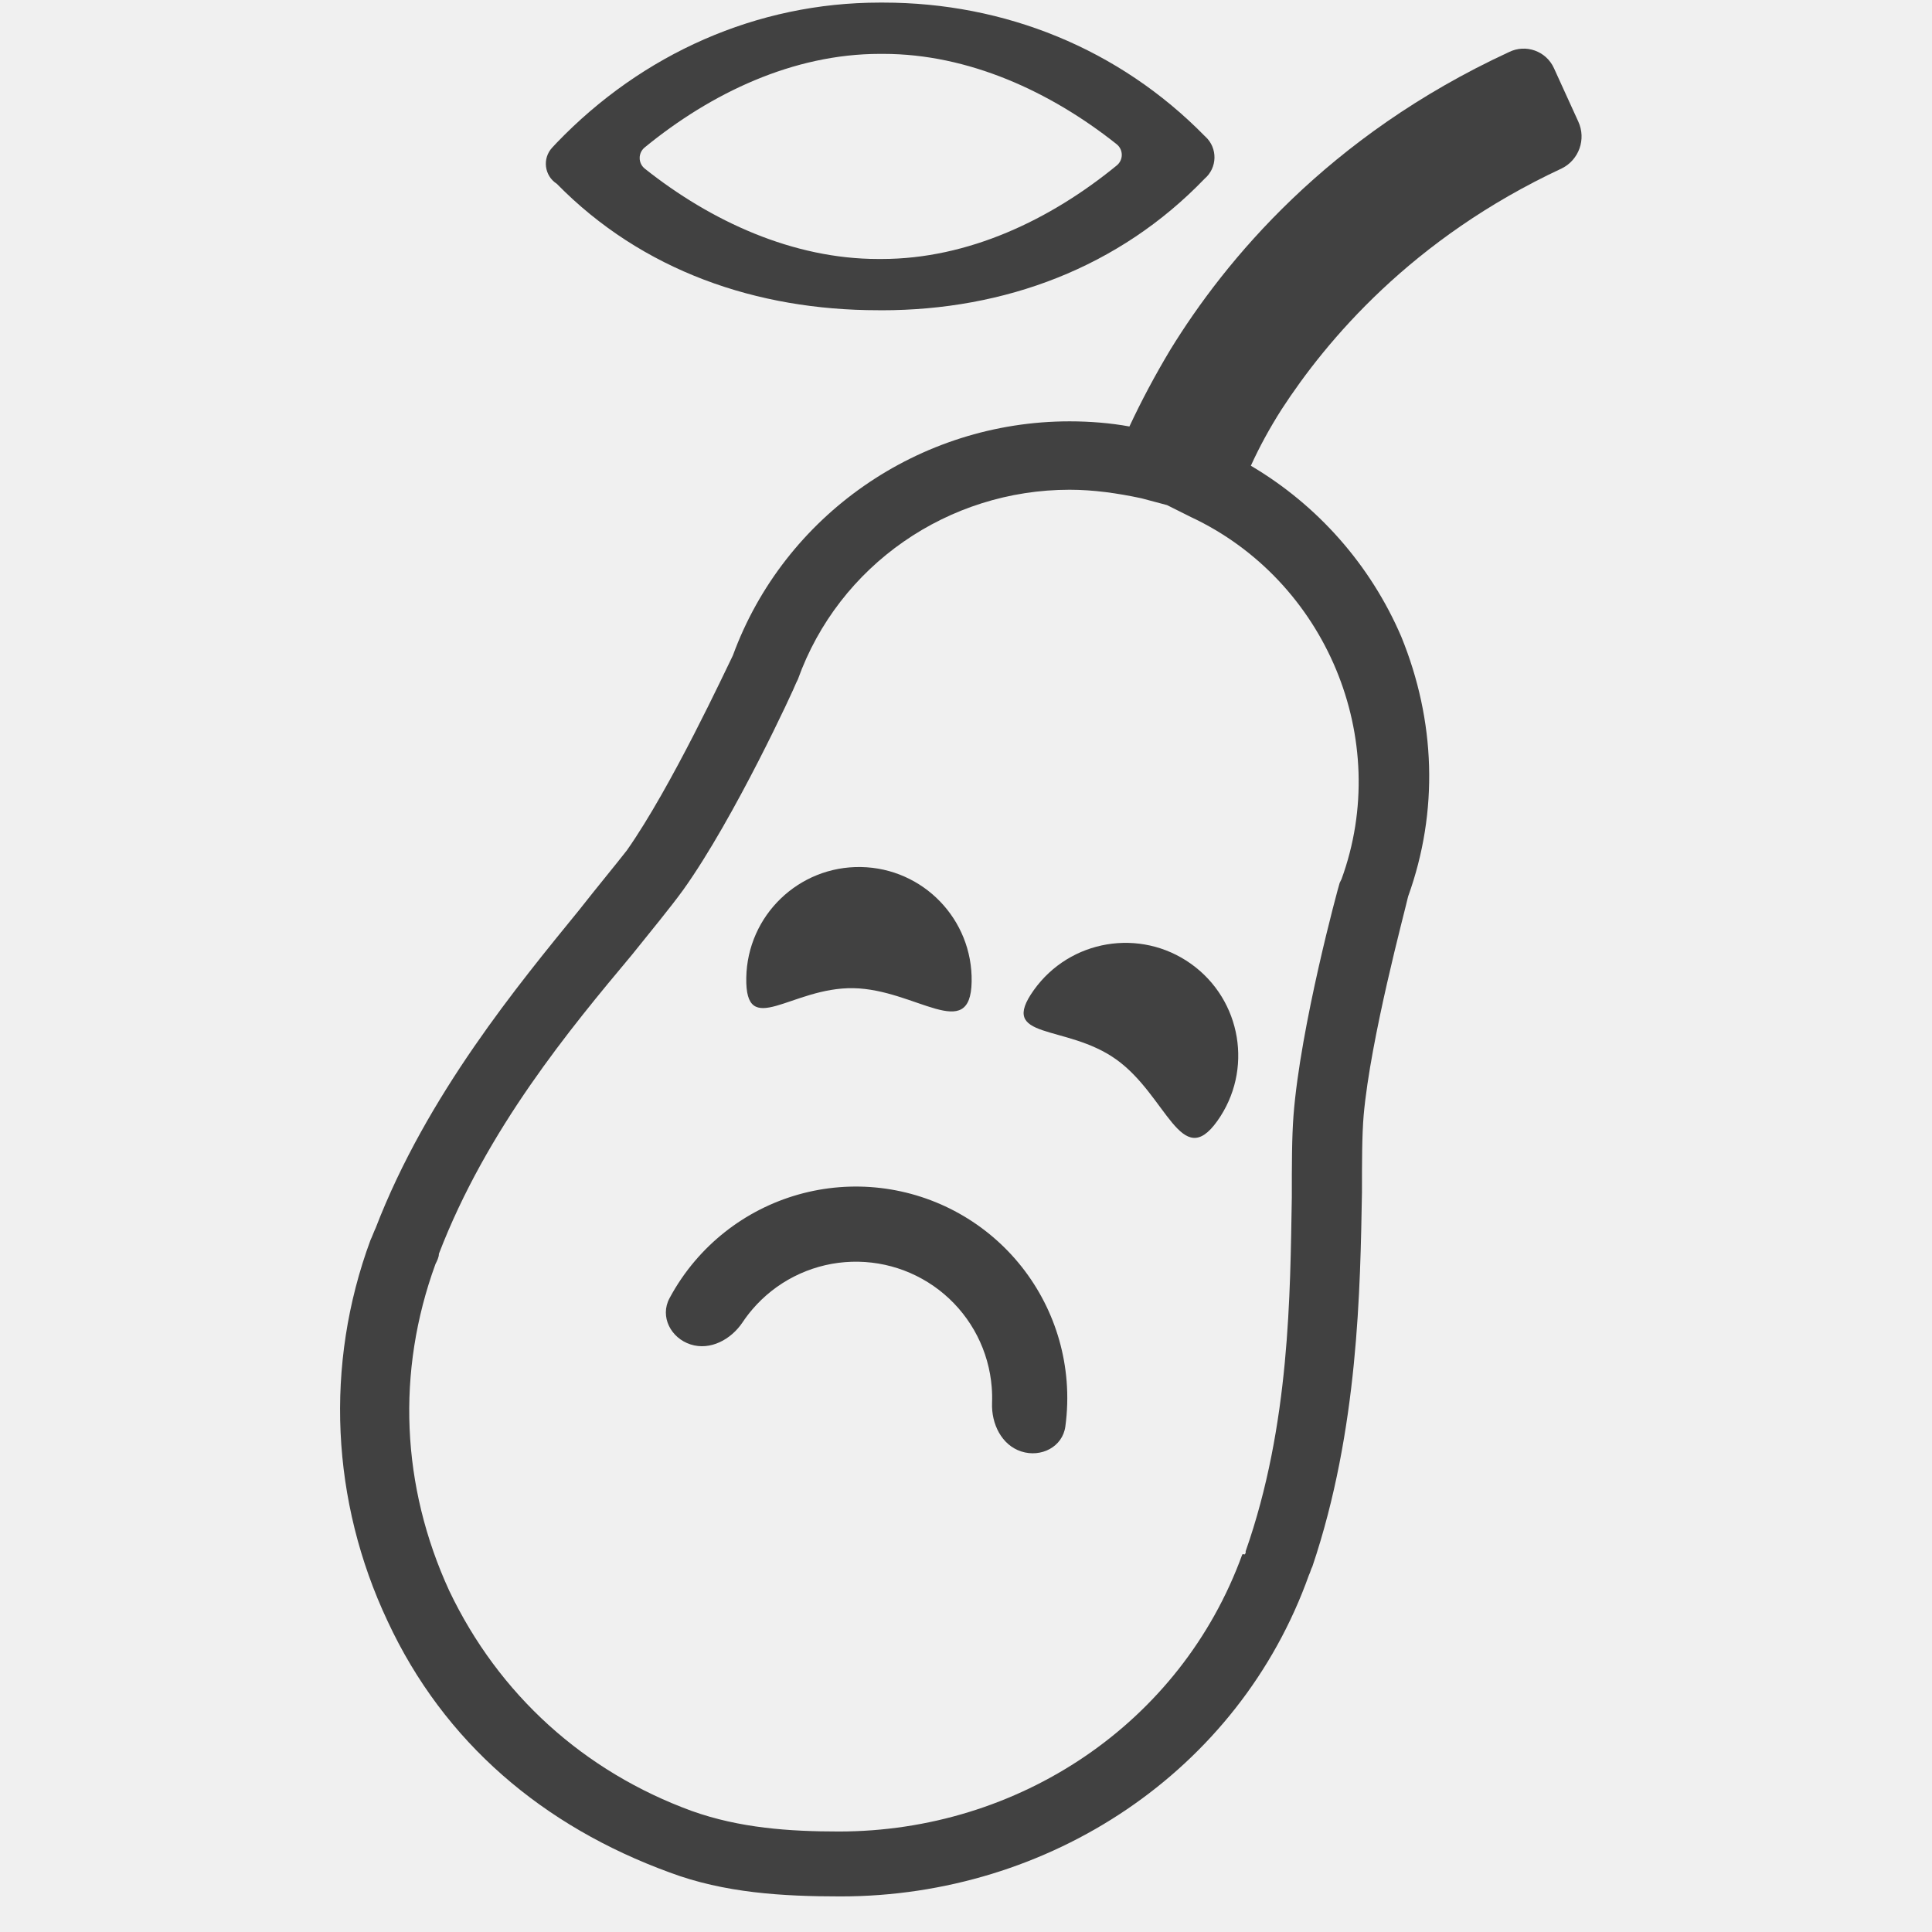
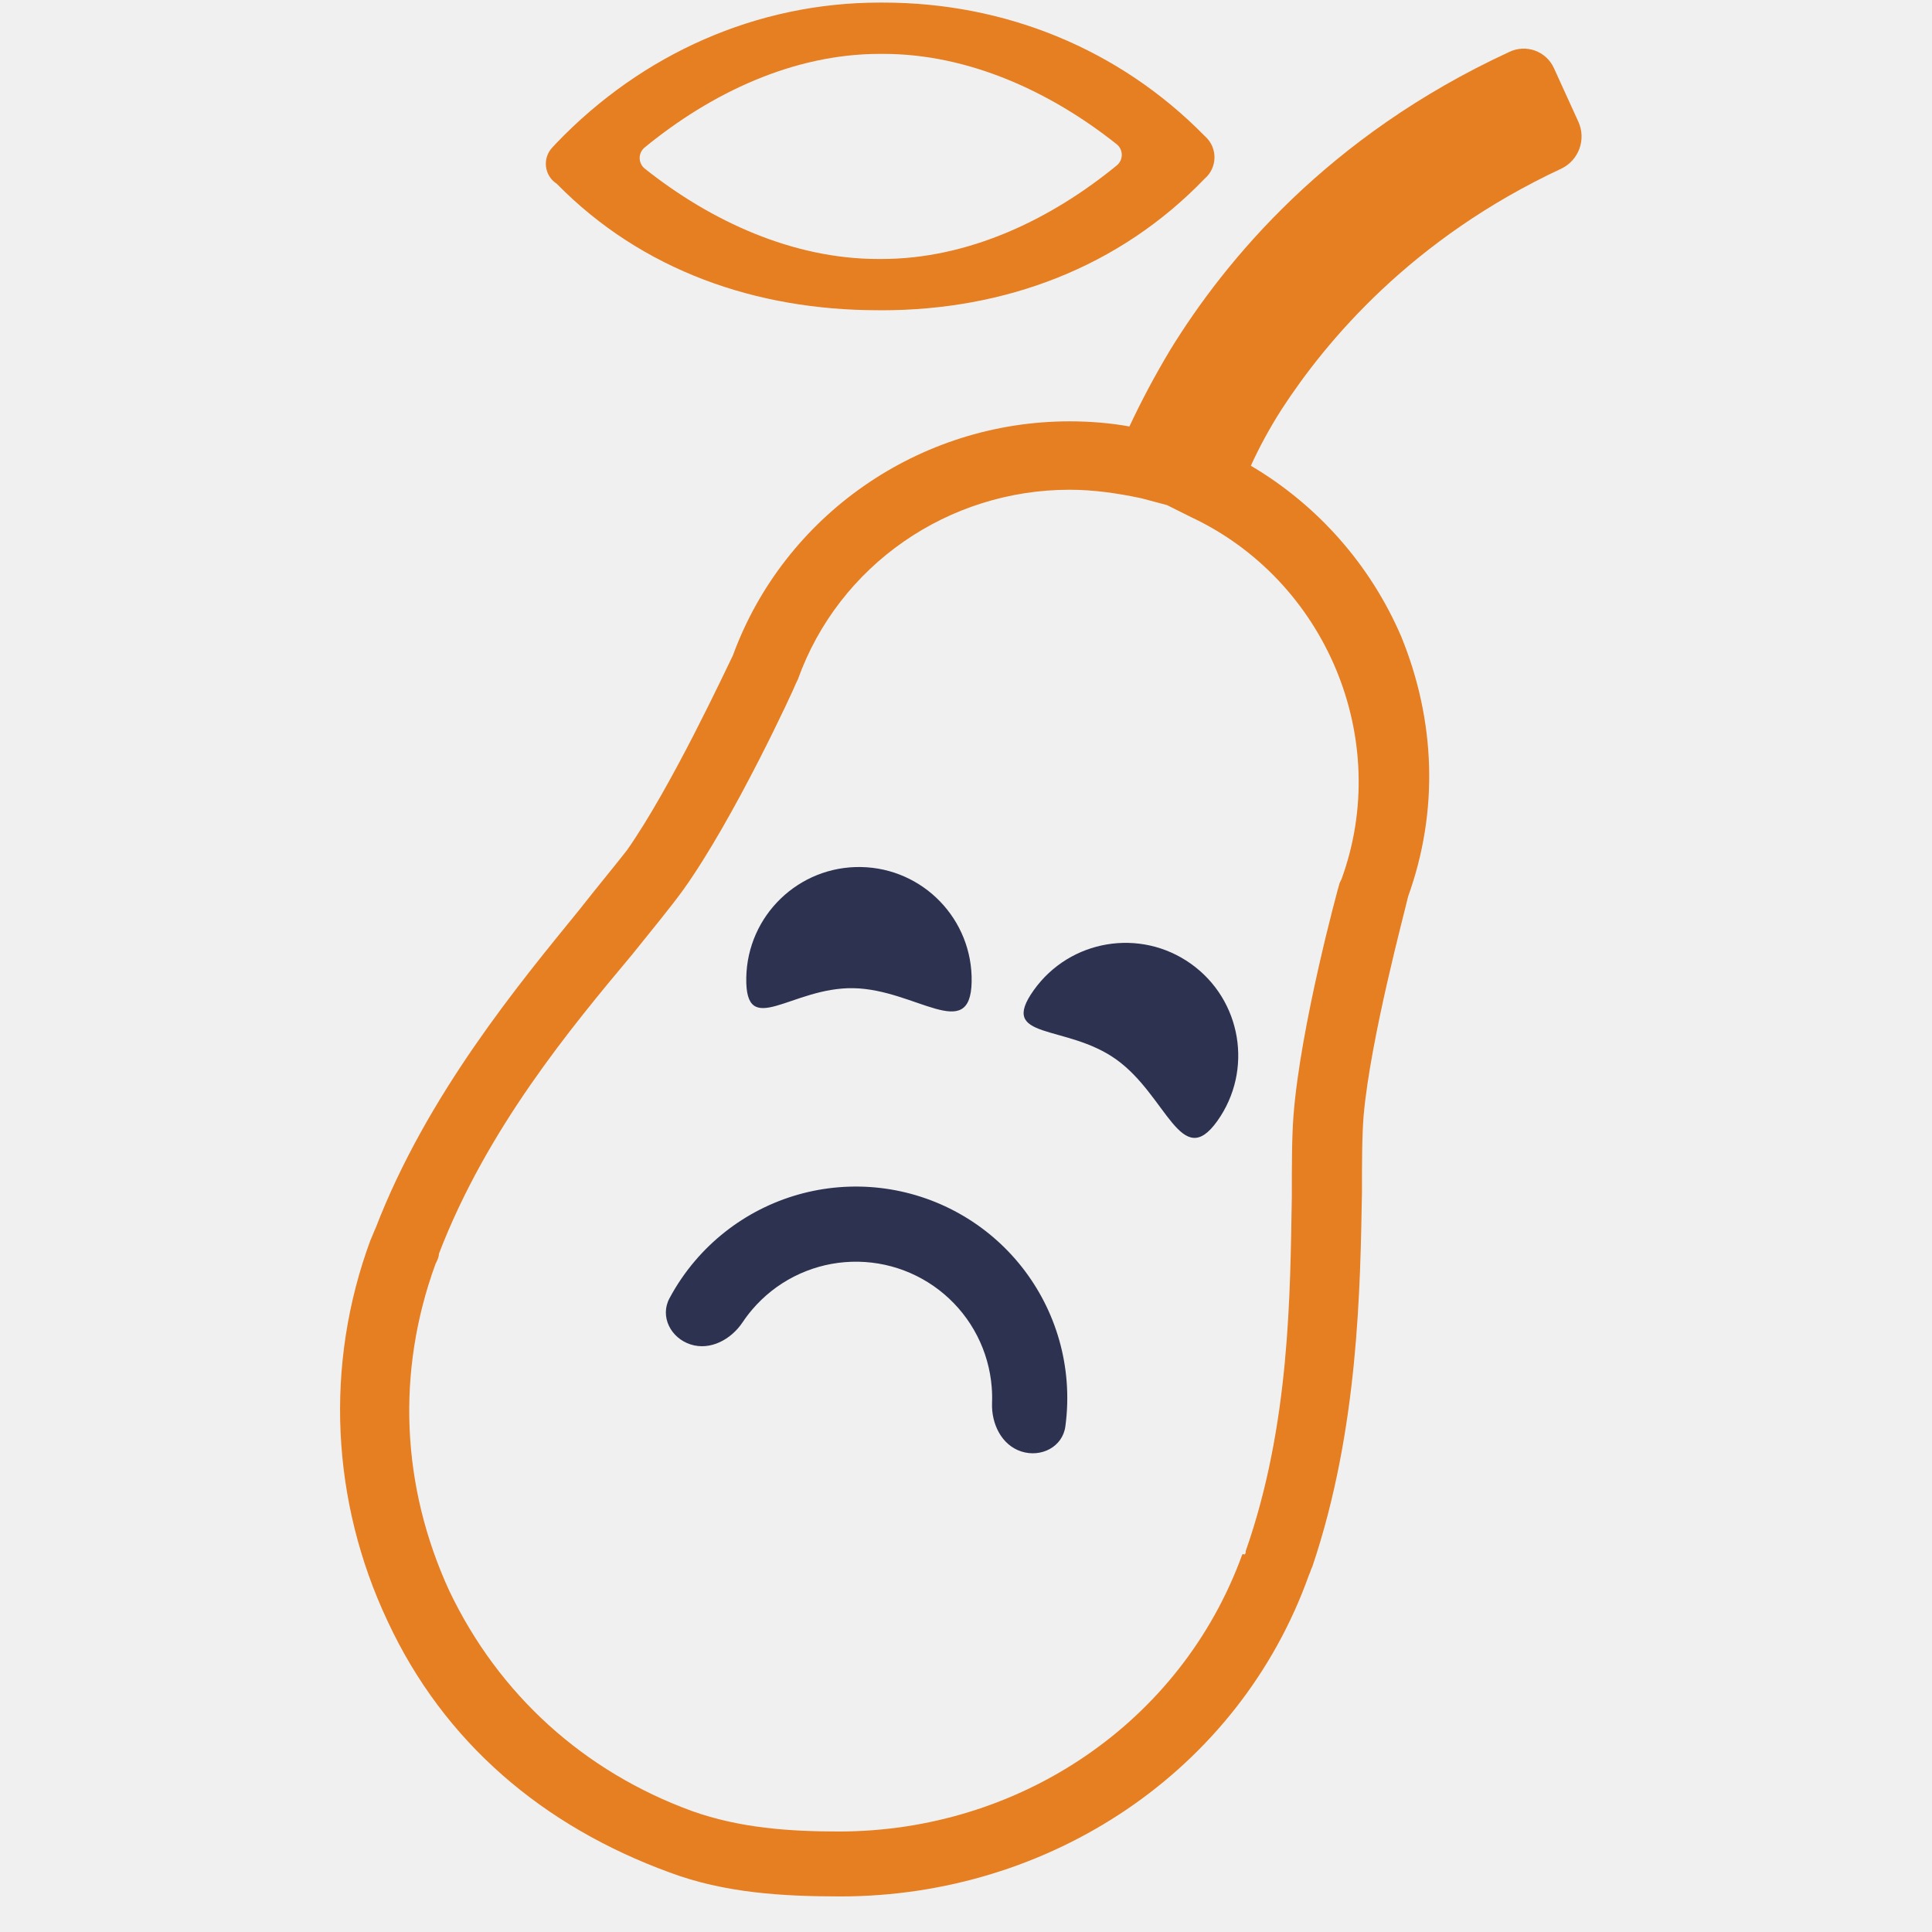
<svg xmlns="http://www.w3.org/2000/svg" width="1080" height="1080" viewBox="0 0 1080 1080" fill="none">
  <g clip-path="url(#clip0_1_50)">
-     <path d="M490.897 173.447H492.821C561.626 173.447 625.634 149.572 673.41 99.872C680.541 93.766 680.757 82.809 673.873 76.427L673.41 75.998C625.607 27.246 561.599 1.448 493.742 1.448H491.818C423.013 1.448 359.004 30.119 311.228 79.792L308.698 82.502C303.046 88.553 304.26 98.246 311.228 102.718C359.004 151.442 423.013 173.42 490.869 173.42L490.897 173.447ZM491.845 30.119H493.769C541.305 30.119 587.146 51.149 624.19 80.595C628.014 83.635 628.055 89.382 624.276 92.478C587.211 122.852 541.259 144.776 492.821 144.776H490.897C443.361 144.776 397.52 123.746 360.476 94.299C356.651 91.259 356.61 85.512 360.389 82.416C397.455 52.042 443.407 30.119 491.845 30.119Z" fill="#414141" />
-     <path d="M873.078 94.127C882.679 89.334 886.76 77.8 882.309 68.036L868.643 38.053C864.284 28.49 852.862 24.449 843.459 29.143C742.189 75.971 684.847 145.724 654.279 195.397C645.688 209.733 638.046 224.068 631.353 238.404C620.838 236.48 609.375 235.531 597.912 235.531C513.823 235.531 438.352 288.076 409.681 366.42C405.86 374.062 375.292 439.995 350.441 475.332C343.748 483.923 334.209 495.386 323.695 508.773C290.254 549.855 238.657 611.967 209.986 686.49C209.038 688.414 208.062 691.259 207.113 693.183C181.315 762.937 185.136 839.384 216.68 906.265C248.223 974.095 303.641 1020.92 374.343 1046.72C404.911 1058.18 437.403 1060.11 469.895 1060.11C586.476 1060.11 692.516 990.354 731.701 880.467C732.65 878.543 732.65 877.594 733.625 875.697C759.424 799.25 760.372 719.958 761.348 666.437C761.348 649.228 761.348 634.893 762.296 623.43C766.117 580.423 785.222 509.721 787.146 501.131C804.354 453.355 802.43 402.706 783.325 355.906C766.117 315.772 736.498 282.331 699.236 260.354C704.006 249.839 709.751 239.325 716.444 228.81C741.294 190.6 789.07 133.258 873.132 94.1L873.078 94.127ZM749.831 491.619L748.882 493.543C747.934 496.416 726.905 573.811 723.084 623.484C722.135 635.896 722.135 651.18 722.135 669.336C721.187 722.83 721.187 796.405 696.337 867.134V868.082C695.388 870.006 695.388 868.082 694.413 869.031C660.024 963.634 569.241 1023.82 468.92 1023.82C441.197 1023.82 413.502 1021.9 386.755 1012.36C326.567 990.381 278.791 947.375 251.068 889.111C224.321 830.821 221.449 766.812 243.426 706.625C244.375 704.701 245.351 702.804 245.351 700.88C272.098 631.126 318.925 574.76 353.314 533.677C364.777 519.342 374.343 507.879 381.985 497.364C410.656 457.23 444.097 384.604 445.045 381.759L445.994 379.835C468.92 315.826 530.083 273.768 597.912 273.768C611.299 273.768 624.659 275.692 638.046 278.538L652.382 282.359L665.769 289.052C741.24 324.417 778.529 413.275 749.858 491.619H749.831Z" fill="#414141" />
-     <path d="M477.055 552.399C511.844 553.019 542.533 583.578 543.153 548.79C543.773 514.002 516.074 485.297 481.286 484.677C446.498 484.057 417.793 511.756 417.173 546.545C416.553 581.333 442.267 551.779 477.055 552.399Z" fill="#414141" />
-     <path d="M623.946 592.212C652.273 612.416 660.273 654.98 680.477 626.653C700.681 598.326 694.096 558.984 665.769 538.78C637.442 518.576 598.1 525.161 577.896 553.488C557.692 581.815 595.619 572.008 623.946 592.212Z" fill="#414141" />
-     <path d="M386.015 751.536C374.98 747.964 368.771 735.995 374.238 725.765C378.223 718.308 383.006 711.282 388.516 704.816C398.58 693.005 410.873 683.292 424.691 676.231C438.509 669.171 453.583 664.901 469.051 663.666C484.519 662.431 500.079 664.255 514.843 669.034C529.606 673.812 543.284 681.452 555.095 691.516C566.906 701.58 576.619 713.873 583.68 727.691C590.74 741.509 595.01 756.583 596.245 772.051C596.921 780.519 596.68 789.015 595.54 797.393C593.976 808.886 581.932 814.947 570.896 811.376V811.376C559.86 807.804 554.13 795.884 554.562 784.292C554.673 781.331 554.61 778.36 554.373 775.394C553.577 765.425 550.826 755.709 546.275 746.803C541.724 737.897 535.464 729.974 527.852 723.488C520.239 717.001 511.423 712.077 501.908 708.997C492.393 705.917 482.364 704.742 472.394 705.538C462.424 706.334 452.709 709.086 443.803 713.636C434.897 718.187 426.974 724.447 420.487 732.06C418.558 734.324 416.766 736.695 415.121 739.16C408.679 748.806 397.051 755.108 386.015 751.536V751.536Z" fill="#414141" />
+     <path d="M490.897 173.447H492.821C561.626 173.447 625.634 149.572 673.41 99.872C680.541 93.766 680.757 82.809 673.873 76.427L673.41 75.998C625.607 27.246 561.599 1.448 493.742 1.448H491.818C423.013 1.448 359.004 30.119 311.228 79.792L308.698 82.502C303.046 88.553 304.26 98.246 311.228 102.718C359.004 151.442 423.013 173.42 490.869 173.42L490.897 173.447ZM491.845 30.119H493.769C541.305 30.119 587.146 51.149 624.19 80.595C628.014 83.635 628.055 89.382 624.276 92.478C587.211 122.852 541.259 144.776 492.821 144.776H490.897C443.361 144.776 397.52 123.746 360.476 94.299C356.651 91.259 356.61 85.512 360.389 82.416C397.455 52.042 443.407 30.119 491.845 30.119Z" fill="#E67E22" />
+     <path d="M873.078 94.127C882.679 89.334 886.76 77.8 882.309 68.036L868.643 38.053C864.284 28.49 852.862 24.449 843.459 29.143C742.189 75.971 684.847 145.724 654.279 195.397C645.688 209.733 638.046 224.068 631.353 238.404C620.838 236.48 609.375 235.531 597.912 235.531C513.823 235.531 438.352 288.076 409.681 366.42C405.86 374.062 375.292 439.995 350.441 475.332C343.748 483.923 334.209 495.386 323.695 508.773C290.254 549.855 238.657 611.967 209.986 686.49C209.038 688.414 208.062 691.259 207.113 693.183C181.315 762.937 185.136 839.384 216.68 906.265C248.223 974.095 303.641 1020.92 374.343 1046.72C404.911 1058.18 437.403 1060.11 469.895 1060.11C586.476 1060.11 692.516 990.354 731.701 880.467C732.65 878.543 732.65 877.594 733.625 875.697C759.424 799.25 760.372 719.958 761.348 666.437C761.348 649.228 761.348 634.893 762.296 623.43C766.117 580.423 785.222 509.721 787.146 501.131C804.354 453.355 802.43 402.706 783.325 355.906C766.117 315.772 736.498 282.331 699.236 260.354C704.006 249.839 709.751 239.325 716.444 228.81C741.294 190.6 789.07 133.258 873.132 94.1L873.078 94.127ZM749.831 491.619L748.882 493.543C747.934 496.416 726.905 573.811 723.084 623.484C722.135 635.896 722.135 651.18 722.135 669.336C721.187 722.83 721.187 796.405 696.337 867.134V868.082C695.388 870.006 695.388 868.082 694.413 869.031C660.024 963.634 569.241 1023.82 468.92 1023.82C441.197 1023.82 413.502 1021.9 386.755 1012.36C326.567 990.381 278.791 947.375 251.068 889.111C224.321 830.821 221.449 766.812 243.426 706.625C244.375 704.701 245.351 702.804 245.351 700.88C272.098 631.126 318.925 574.76 353.314 533.677C364.777 519.342 374.343 507.879 381.985 497.364C410.656 457.23 444.097 384.604 445.045 381.759L445.994 379.835C468.92 315.826 530.083 273.768 597.912 273.768C611.299 273.768 624.659 275.692 638.046 278.538L652.382 282.359L665.769 289.052C741.24 324.417 778.529 413.275 749.858 491.619H749.831Z" fill="#E67E22" />
+     <path d="M477.055 552.399C511.844 553.019 542.533 583.578 543.153 548.79C543.773 514.002 516.074 485.297 481.286 484.677C446.498 484.057 417.793 511.756 417.173 546.545C416.553 581.333 442.267 551.779 477.055 552.399Z" fill="#2D3250" />
+     <path d="M623.946 592.212C652.273 612.416 660.273 654.98 680.477 626.653C700.681 598.326 694.096 558.984 665.769 538.78C637.442 518.576 598.1 525.161 577.896 553.488C557.692 581.815 595.619 572.008 623.946 592.212Z" fill="#2D3250" />
+     <path d="M386.015 751.536C374.98 747.964 368.771 735.995 374.238 725.765C378.223 718.308 383.006 711.282 388.516 704.816C398.58 693.005 410.873 683.292 424.691 676.231C438.509 669.171 453.583 664.901 469.051 663.666C484.519 662.431 500.079 664.255 514.843 669.034C529.606 673.812 543.284 681.452 555.095 691.516C566.906 701.58 576.619 713.873 583.68 727.691C590.74 741.509 595.01 756.583 596.245 772.051C596.921 780.519 596.68 789.015 595.54 797.393C593.976 808.886 581.932 814.947 570.896 811.376V811.376C559.86 807.804 554.13 795.884 554.562 784.292C554.673 781.331 554.61 778.36 554.373 775.394C553.577 765.425 550.826 755.709 546.275 746.803C541.724 737.897 535.464 729.974 527.852 723.488C520.239 717.001 511.423 712.077 501.908 708.997C492.393 705.917 482.364 704.742 472.394 705.538C462.424 706.334 452.709 709.086 443.803 713.636C434.897 718.187 426.974 724.447 420.487 732.06C418.558 734.324 416.766 736.695 415.121 739.16C408.679 748.806 397.051 755.108 386.015 751.536V751.536Z" fill="#2D3250" />
  </g>
  <defs>
    <clipPath id="clip0_1_50">
      <rect width="1080" height="1080" fill="white" />
    </clipPath>
  </defs>
</svg>
